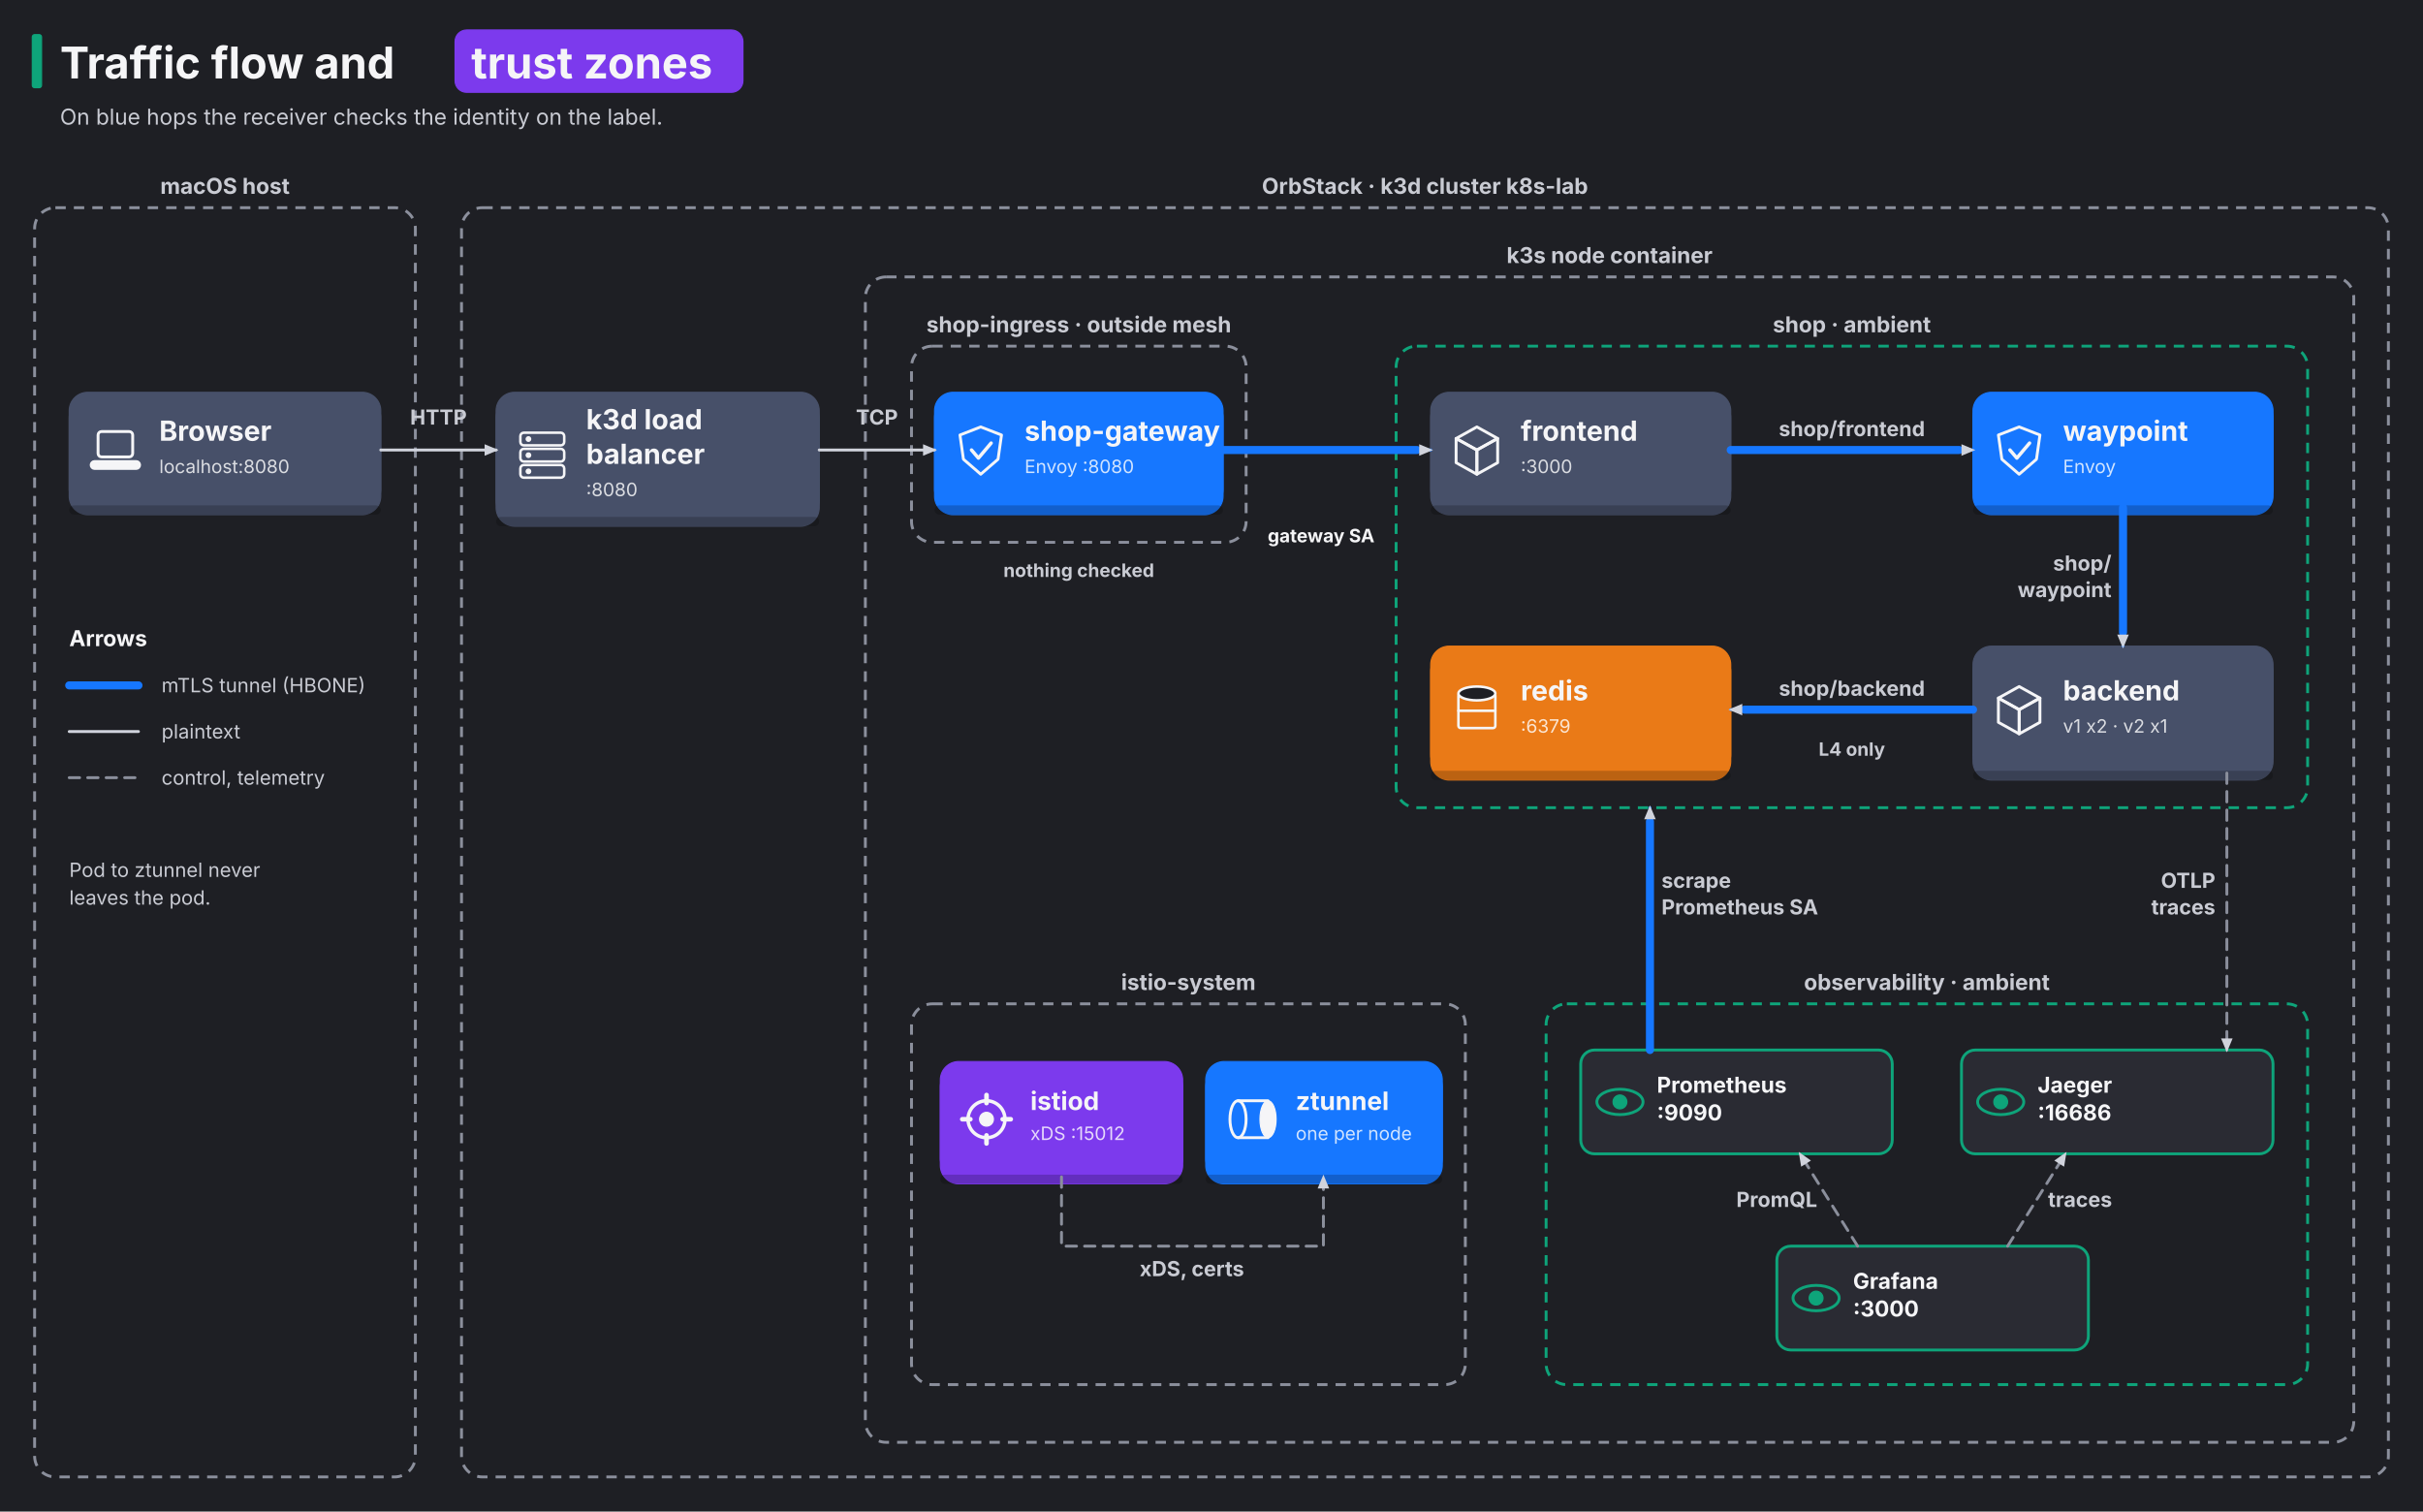
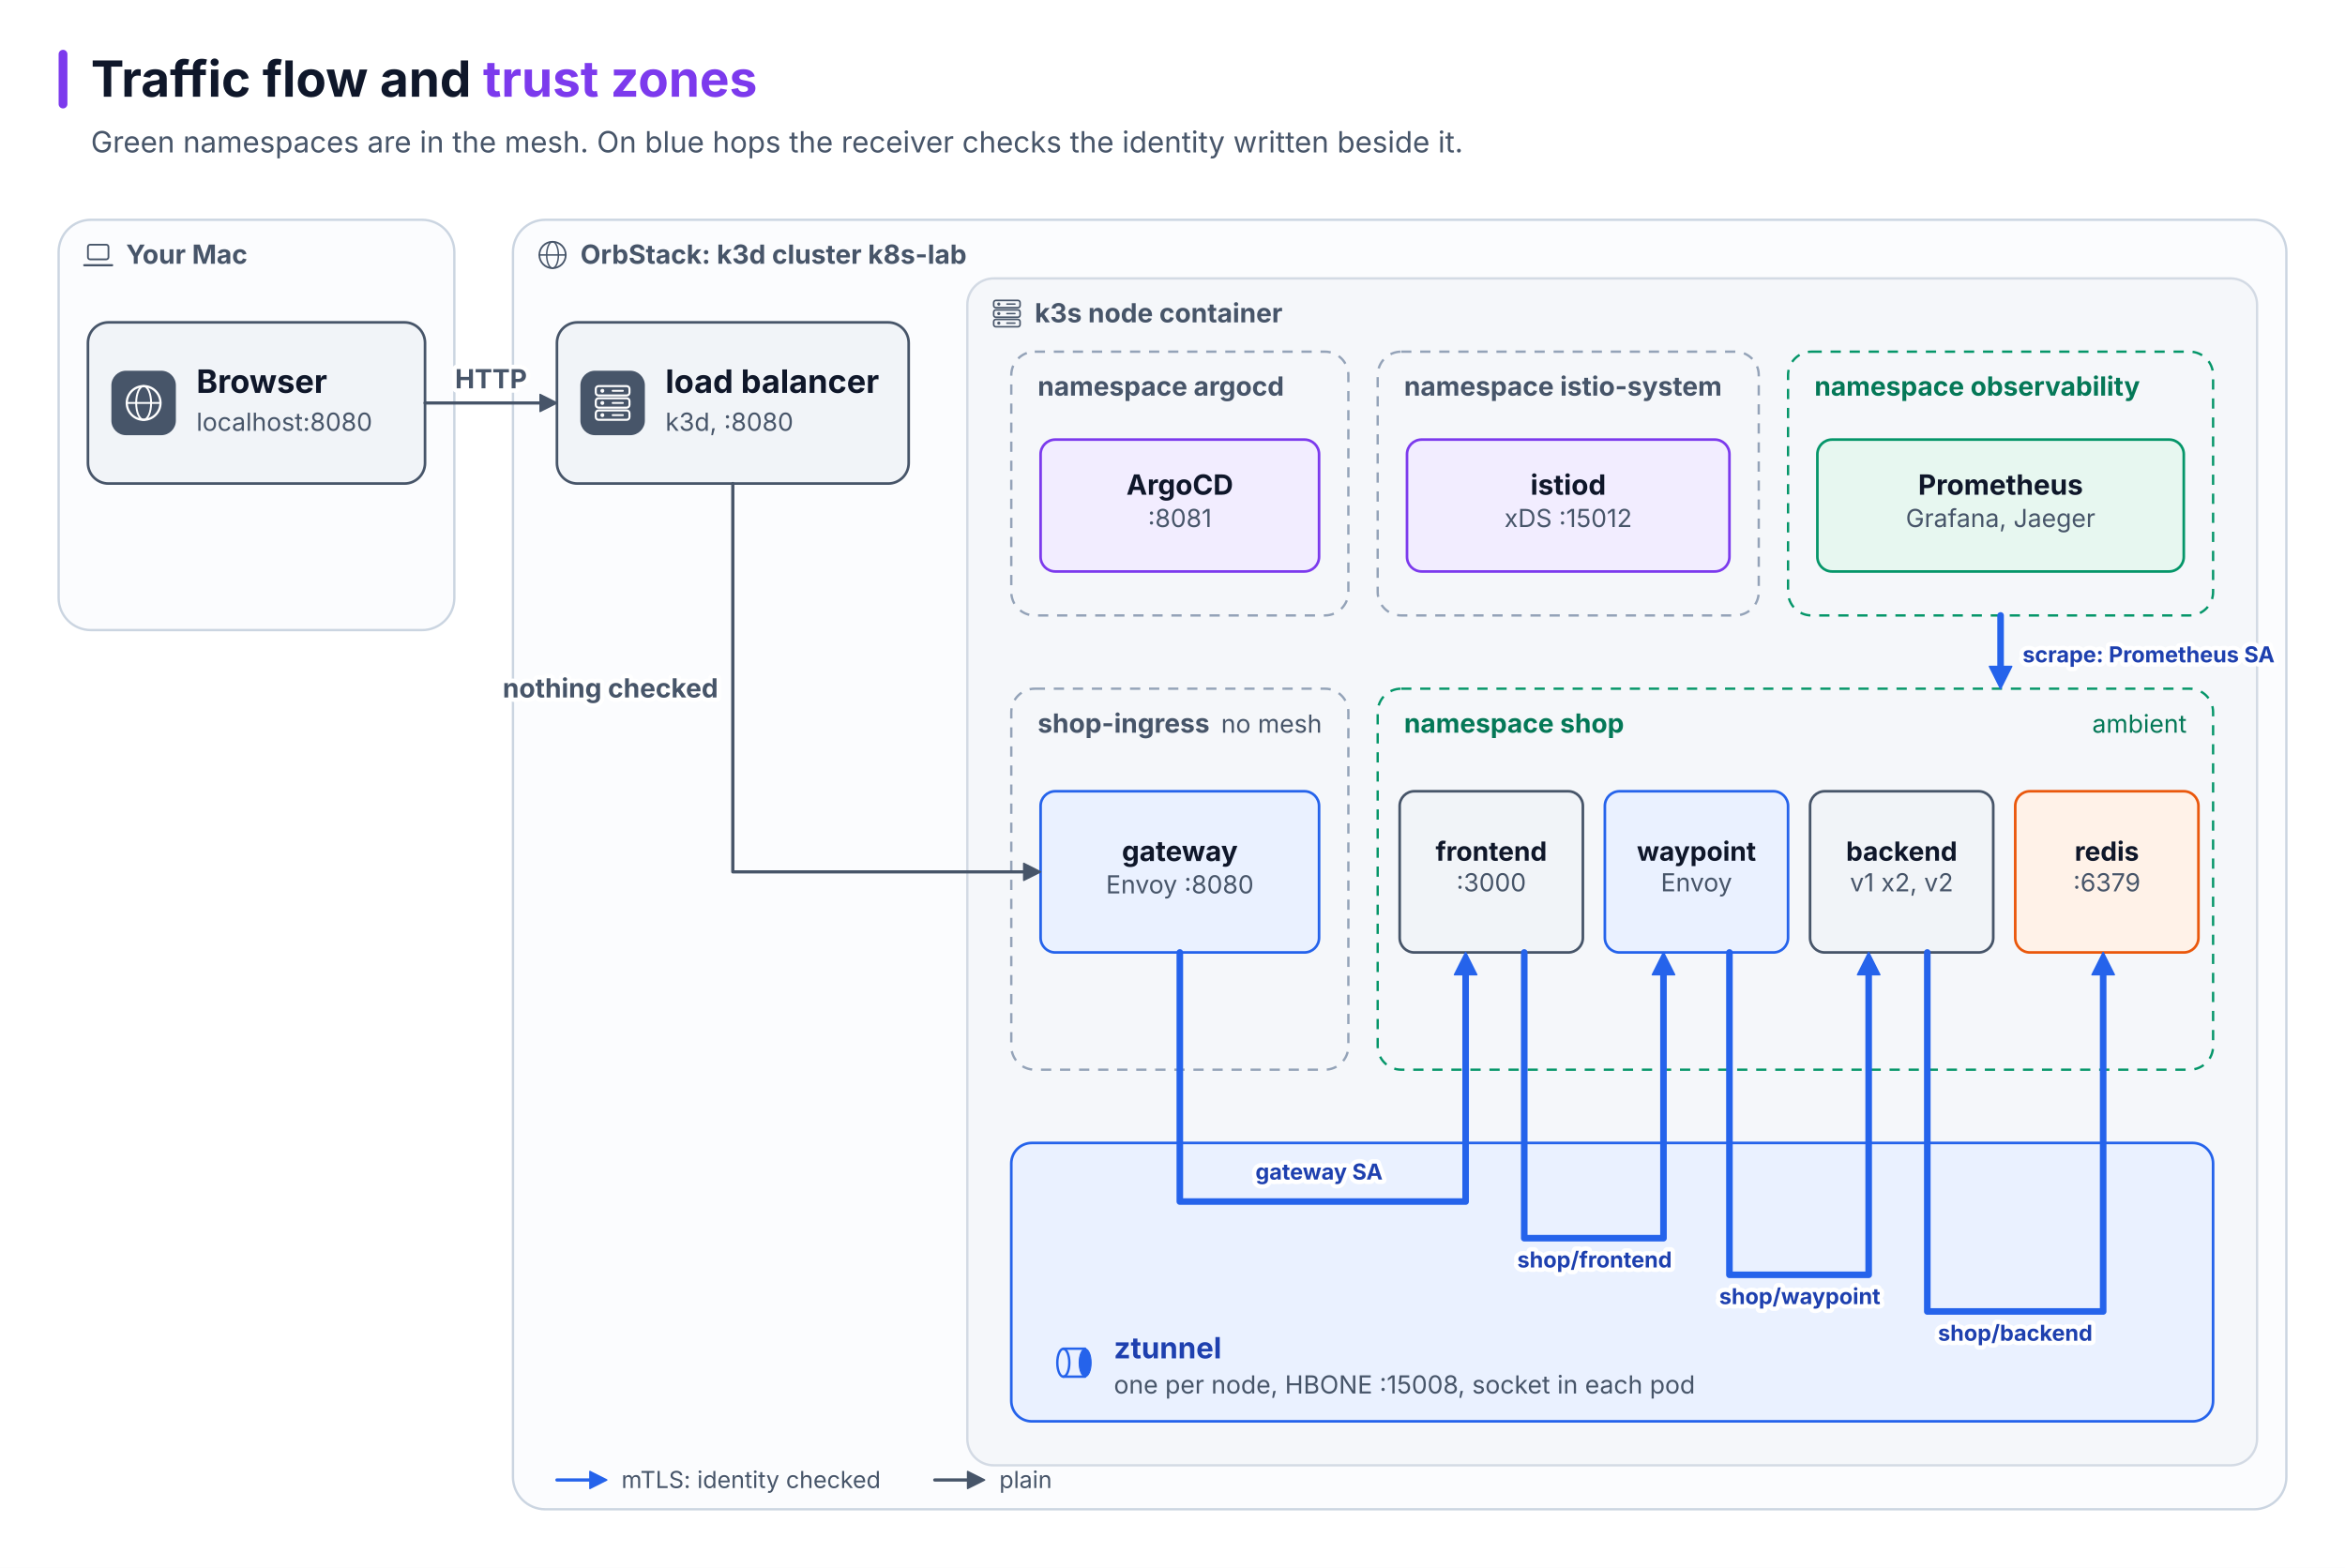
- <svg xmlns="http://www.w3.org/2000/svg" width="2100" height="1310" viewBox="0 0 2100 1310" font-family="Inter, -apple-system, 'Segoe UI', Helvetica, Arial, sans-serif">
-   <rect width="2100" height="1310" fill="#1e1f24" />
-   <defs>
-     <marker id="h" markerWidth="12" markerHeight="10" refX="10" refY="5" orient="auto" markerUnits="userSpaceOnUse">
-       <path d="M0,0 L12,5 L0,10 z" fill="#d0d3dc" />
-     </marker>
-   </defs>
-   <rect x="28.0" y="30.0" width="8.0" height="46.0" rx="2" fill="#0ea47a" stroke="#0ea47a" stroke-width="1" />
-   <text x="52.0" y="68.0" font-size="38" fill="#f5f5f7" font-weight="700" text-anchor="start">Traffic flow and</text>
-   <rect x="394.4" y="26.0" width="249.5" height="54.0" rx="10" fill="#7c3aed" stroke="#7c3aed" stroke-width="1" />
-   <text x="408.4" y="68.0" font-size="38" fill="#f5f5f7" font-weight="700" text-anchor="start">trust zones</text>
-   <text x="52.0" y="108.0" font-size="19" fill="#c9cbd3" text-anchor="start">On blue hops the receiver checks the identity on the label.</text>
-   <rect x="30.0" y="180.0" width="330.0" height="1100.0" rx="18" fill="#00000000" stroke="#8b8f9c" stroke-width="2.5" stroke-dasharray="9 7" />
-   <text x="195.0" y="168.0" font-size="19" fill="#c9cbd3" font-weight="700" text-anchor="middle">macOS host</text>
-   <rect x="60.0" y="346.0" width="270.0" height="100.0" rx="16" fill="#475069" stroke="#475069" stroke-width="1" />
-   <rect x="60.0" y="340.0" width="270.0" height="100.0" rx="16" fill="#475069" stroke="#475069" stroke-width="1" />
-   <rect x="60.0" y="438.0" width="270.0" height="8.0" rx="4" fill="#00000033" stroke="#00000033" stroke-width="0" />
-   <rect x="85.0" y="374.0" width="30.0" height="22.0" rx="3" fill="none" stroke="#f5f5f7" stroke-width="2.5" />
-   <rect x="79.0" y="400.0" width="42.0" height="6.0" rx="3" fill="#f5f5f7" stroke="#f5f5f7" stroke-width="2.5" />
-   <text x="138.0" y="382.0" font-size="24" fill="#f5f5f7" font-weight="700" text-anchor="start">Browser</text>
-   <text x="138.0" y="410.0" font-size="16" fill="#ffffffcc" text-anchor="start">localhost:8080</text>
-   <text x="60.0" y="560.0" font-size="19" fill="#f5f5f7" font-weight="700" text-anchor="start">Arrows</text>
-   <polyline points="60.0,594.0 120.0,594.0" fill="none" stroke="#1677ff" stroke-width="7" stroke-linecap="round" stroke-linejoin="round" />
-   <text x="140.0" y="600.0" font-size="17" fill="#c9cbd3" text-anchor="start">mTLS tunnel (HBONE)</text>
-   <polyline points="60.0,634.0 120.0,634.0" fill="none" stroke="#d0d3dc" stroke-width="2.5" stroke-linecap="round" stroke-linejoin="round" />
-   <text x="140.0" y="640.0" font-size="17" fill="#c9cbd3" text-anchor="start">plaintext</text>
-   <polyline points="60.0,674.0 120.0,674.0" fill="none" stroke="#8b8f9c" stroke-width="2.5" stroke-linecap="round" stroke-linejoin="round" stroke-dasharray="9 7" />
-   <text x="140.0" y="680.0" font-size="17" fill="#c9cbd3" text-anchor="start">control, telemetry</text>
-   <text x="60.0" y="760.0" font-size="17" fill="#c9cbd3" text-anchor="start">Pod to ztunnel never</text>
-   <text x="60.0" y="784.0" font-size="17" fill="#c9cbd3" text-anchor="start">leaves the pod.</text>
-   <rect x="400.0" y="180.0" width="1670.0" height="1100.0" rx="18" fill="#00000000" stroke="#8b8f9c" stroke-width="2.5" stroke-dasharray="9 7" />
-   <text x="1235.0" y="168.0" font-size="19" fill="#c9cbd3" font-weight="700" text-anchor="middle">OrbStack · k3d cluster k8s-lab</text>
-   <rect x="430.0" y="346.0" width="280.0" height="110.0" rx="16" fill="#475069" stroke="#475069" stroke-width="1" />
-   <rect x="430.0" y="340.0" width="280.0" height="110.0" rx="16" fill="#475069" stroke="#475069" stroke-width="1" />
-   <rect x="430.0" y="448.0" width="280.0" height="8.0" rx="4" fill="#00000033" stroke="#00000033" stroke-width="0" />
-   <rect x="451.0" y="375.0" width="38.0" height="11.0" rx="3" fill="none" stroke="#f5f5f7" stroke-width="2.2" />
-   <ellipse cx="458.0" cy="380.5" rx="2" ry="2" fill="#f5f5f7" stroke="#f5f5f7" stroke-width="1" />
-   <rect x="451.0" y="389.0" width="38.0" height="11.0" rx="3" fill="none" stroke="#f5f5f7" stroke-width="2.2" />
-   <ellipse cx="458.0" cy="394.5" rx="2" ry="2" fill="#f5f5f7" stroke="#f5f5f7" stroke-width="1" />
-   <rect x="451.0" y="403.0" width="38.0" height="11.0" rx="3" fill="none" stroke="#f5f5f7" stroke-width="2.2" />
-   <ellipse cx="458.0" cy="408.5" rx="2" ry="2" fill="#f5f5f7" stroke="#f5f5f7" stroke-width="1" />
-   <text x="508.0" y="372.0" font-size="24" fill="#f5f5f7" font-weight="700" text-anchor="start">k3d load</text>
-   <text x="508.0" y="402.0" font-size="24" fill="#f5f5f7" font-weight="700" text-anchor="start">balancer</text>
-   <text x="508.0" y="430.0" font-size="16" fill="#ffffffcc" text-anchor="start">:8080</text>
-   <polyline points="330.0,390.0 430.0,390.0" fill="none" stroke="#d0d3dc" stroke-width="2.5" stroke-linecap="round" stroke-linejoin="round" marker-end="url(#h)" />
-   <text x="380.0" y="368.0" font-size="18" fill="#c9cbd3" font-weight="700" text-anchor="middle">HTTP</text>
-   <rect x="750.0" y="240.0" width="1290.0" height="1010.0" rx="18" fill="#00000000" stroke="#8b8f9c" stroke-width="2.5" stroke-dasharray="9 7" />
-   <text x="1395.0" y="228.0" font-size="19" fill="#c9cbd3" font-weight="700" text-anchor="middle">k3s node container</text>
-   <rect x="790.0" y="300.0" width="290.0" height="170.0" rx="18" fill="#00000000" stroke="#8b8f9c" stroke-width="2.5" stroke-dasharray="9 7" />
-   <text x="935.0" y="288.0" font-size="19" fill="#c9cbd3" font-weight="700" text-anchor="middle">shop-ingress · outside mesh</text>
-   <rect x="810.0" y="346.0" width="250.0" height="100.0" rx="16" fill="#1677ff" stroke="#1677ff" stroke-width="1" />
-   <rect x="810.0" y="340.0" width="250.0" height="100.0" rx="16" fill="#1677ff" stroke="#1677ff" stroke-width="1" />
-   <rect x="810.0" y="438.0" width="250.0" height="8.0" rx="4" fill="#00000033" stroke="#00000033" stroke-width="0" />
-   <polygon points="850.0,370.0 868.0,377.0 865.0,398.0 850.0,411.0 835.0,398.0 832.0,377.0" fill="none" stroke="#f5f5f7" stroke-width="2.5" stroke-linejoin="round" />
-   <polyline points="842.0,390.0 848.0,397.0 859.0,384.0" fill="none" stroke="#f5f5f7" stroke-width="3" stroke-linecap="round" stroke-linejoin="round" />
-   <text x="888.0" y="382.0" font-size="24" fill="#f5f5f7" font-weight="700" text-anchor="start">shop-gateway</text>
-   <text x="888.0" y="410.0" font-size="16" fill="#ffffffcc" text-anchor="start">Envoy :8080</text>
-   <polyline points="710.0,390.0 810.0,390.0" fill="none" stroke="#d0d3dc" stroke-width="2.5" stroke-linecap="round" stroke-linejoin="round" marker-end="url(#h)" />
-   <text x="760.0" y="368.0" font-size="18" fill="#c9cbd3" font-weight="700" text-anchor="middle">TCP</text>
-   <text x="935.0" y="500.0" font-size="16" fill="#c9cbd3" font-weight="700" text-anchor="middle">nothing checked</text>
-   <rect x="1210.0" y="300.0" width="790.0" height="400.0" rx="18" fill="#00000000" stroke="#0ea47a" stroke-width="2.5" stroke-dasharray="9 7" />
-   <text x="1605.0" y="288.0" font-size="19" fill="#c9cbd3" font-weight="700" text-anchor="middle">shop · ambient</text>
-   <rect x="1240.0" y="346.0" width="260.0" height="100.0" rx="16" fill="#475069" stroke="#475069" stroke-width="1" />
-   <rect x="1240.0" y="340.0" width="260.0" height="100.0" rx="16" fill="#475069" stroke="#475069" stroke-width="1" />
-   <rect x="1240.0" y="438.0" width="260.0" height="8.0" rx="4" fill="#00000033" stroke="#00000033" stroke-width="0" />
-   <polygon points="1280.0,370.0 1298.0,380.0 1280.0,390.0 1262.0,380.0" fill="none" stroke="#f5f5f7" stroke-width="2.5" stroke-linejoin="round" />
-   <polygon points="1262.0,380.0 1280.0,390.0 1280.0,411.0 1262.0,401.0" fill="none" stroke="#f5f5f7" stroke-width="2.5" stroke-linejoin="round" />
-   <polygon points="1298.0,380.0 1280.0,390.0 1280.0,411.0 1298.0,401.0" fill="none" stroke="#f5f5f7" stroke-width="2.5" stroke-linejoin="round" />
-   <text x="1318.0" y="382.0" font-size="24" fill="#f5f5f7" font-weight="700" text-anchor="start">frontend</text>
-   <text x="1318.0" y="410.0" font-size="16" fill="#ffffffcc" text-anchor="start">:3000</text>
-   <rect x="1710.0" y="346.0" width="260.0" height="100.0" rx="16" fill="#1677ff" stroke="#1677ff" stroke-width="1" />
-   <rect x="1710.0" y="340.0" width="260.0" height="100.0" rx="16" fill="#1677ff" stroke="#1677ff" stroke-width="1" />
-   <rect x="1710.0" y="438.0" width="260.0" height="8.0" rx="4" fill="#00000033" stroke="#00000033" stroke-width="0" />
-   <polygon points="1750.0,370.0 1768.0,377.0 1765.0,398.0 1750.0,411.0 1735.0,398.0 1732.0,377.0" fill="none" stroke="#f5f5f7" stroke-width="2.5" stroke-linejoin="round" />
-   <polyline points="1742.0,390.0 1748.0,397.0 1759.0,384.0" fill="none" stroke="#f5f5f7" stroke-width="3" stroke-linecap="round" stroke-linejoin="round" />
-   <text x="1788.0" y="382.0" font-size="24" fill="#f5f5f7" font-weight="700" text-anchor="start">waypoint</text>
-   <text x="1788.0" y="410.0" font-size="16" fill="#ffffffcc" text-anchor="start">Envoy</text>
-   <rect x="1710.0" y="566.0" width="260.0" height="110.0" rx="16" fill="#475069" stroke="#475069" stroke-width="1" />
-   <rect x="1710.0" y="560.0" width="260.0" height="110.0" rx="16" fill="#475069" stroke="#475069" stroke-width="1" />
-   <rect x="1710.0" y="668.0" width="260.0" height="8.0" rx="4" fill="#00000033" stroke="#00000033" stroke-width="0" />
-   <polygon points="1750.0,595.0 1768.0,605.0 1750.0,615.0 1732.0,605.0" fill="none" stroke="#f5f5f7" stroke-width="2.5" stroke-linejoin="round" />
-   <polygon points="1732.0,605.0 1750.0,615.0 1750.0,636.0 1732.0,626.0" fill="none" stroke="#f5f5f7" stroke-width="2.5" stroke-linejoin="round" />
-   <polygon points="1768.0,605.0 1750.0,615.0 1750.0,636.0 1768.0,626.0" fill="none" stroke="#f5f5f7" stroke-width="2.5" stroke-linejoin="round" />
-   <text x="1788.0" y="607.0" font-size="24" fill="#f5f5f7" font-weight="700" text-anchor="start">backend</text>
-   <text x="1788.0" y="635.0" font-size="16" fill="#ffffffcc" text-anchor="start">v1 x2 · v2 x1</text>
-   <rect x="1240.0" y="566.0" width="260.0" height="110.0" rx="16" fill="#ea7a17" stroke="#ea7a17" stroke-width="1" />
-   <rect x="1240.0" y="560.0" width="260.0" height="110.0" rx="16" fill="#ea7a17" stroke="#ea7a17" stroke-width="1" />
-   <rect x="1240.0" y="668.0" width="260.0" height="8.0" rx="4" fill="#00000033" stroke="#00000033" stroke-width="0" />
-   <rect x="1264.0" y="601.0" width="32.0" height="30.0" rx="2" fill="none" stroke="#f5f5f7" stroke-width="2.2" />
-   <ellipse cx="1280.0" cy="601.0" rx="16" ry="6" fill="#1e1f24" stroke="#f5f5f7" stroke-width="2.2" />
-   <polyline points="1264.0,616.0 1296.0,616.0" fill="none" stroke="#f5f5f7" stroke-width="2.2" stroke-linecap="round" stroke-linejoin="round" />
-   <text x="1318.0" y="607.0" font-size="24" fill="#f5f5f7" font-weight="700" text-anchor="start">redis</text>
-   <text x="1318.0" y="635.0" font-size="16" fill="#ffffffcc" text-anchor="start">:6379</text>
-   <polyline points="1060.0,390.0 1228.0,390.0" fill="none" stroke="#1677ff" stroke-width="7" stroke-linecap="round" stroke-linejoin="round" />
-   <polyline points="1060.0,390.0 1240.0,390.0" fill="none" stroke="#1677ff" stroke-width="2.5" stroke-linecap="round" stroke-linejoin="round" marker-end="url(#h)" />
-   <text x="1145.0" y="470.0" font-size="16" fill="#f5f5f7" font-weight="700" text-anchor="middle">gateway SA</text>
-   <polyline points="1500.0,390.0 1698.0,390.0" fill="none" stroke="#1677ff" stroke-width="7" stroke-linecap="round" stroke-linejoin="round" />
-   <polyline points="1500.0,390.0 1710.0,390.0" fill="none" stroke="#1677ff" stroke-width="2.5" stroke-linecap="round" stroke-linejoin="round" marker-end="url(#h)" />
-   <text x="1605.0" y="378.0" font-size="18" fill="#c9cbd3" font-weight="700" text-anchor="middle">shop/frontend</text>
-   <polyline points="1840.0,440.0 1840.0,548.0" fill="none" stroke="#1677ff" stroke-width="7" stroke-linecap="round" stroke-linejoin="round" />
-   <polyline points="1840.0,440.0 1840.0,560.0" fill="none" stroke="#1677ff" stroke-width="2.5" stroke-linecap="round" stroke-linejoin="round" marker-end="url(#h)" />
-   <text x="1830.0" y="494.5" font-size="18" fill="#c9cbd3" font-weight="700" text-anchor="end">shop/</text>
-   <text x="1830.0" y="517.5" font-size="18" fill="#c9cbd3" font-weight="700" text-anchor="end">waypoint</text>
-   <polyline points="1710.0,615.0 1512.0,615.0" fill="none" stroke="#1677ff" stroke-width="7" stroke-linecap="round" stroke-linejoin="round" />
-   <polyline points="1710.0,615.0 1500.0,615.0" fill="none" stroke="#1677ff" stroke-width="2.5" stroke-linecap="round" stroke-linejoin="round" marker-end="url(#h)" />
-   <text x="1605.0" y="603.0" font-size="18" fill="#c9cbd3" font-weight="700" text-anchor="middle">shop/backend</text>
-   <text x="1605.0" y="655.0" font-size="16" fill="#c9cbd3" font-weight="700" text-anchor="middle">L4 only</text>
-   <rect x="790.0" y="870.0" width="480.0" height="330.0" rx="18" fill="#00000000" stroke="#8b8f9c" stroke-width="2.5" stroke-dasharray="9 7" />
-   <text x="1030.0" y="858.0" font-size="19" fill="#c9cbd3" font-weight="700" text-anchor="middle">istio-system</text>
-   <rect x="815.0" y="926.0" width="210.0" height="100.0" rx="16" fill="#7c3aed" stroke="#7c3aed" stroke-width="1" />
-   <rect x="815.0" y="920.0" width="210.0" height="100.0" rx="16" fill="#7c3aed" stroke="#7c3aed" stroke-width="1" />
-   <rect x="815.0" y="1018.0" width="210.0" height="8.0" rx="4" fill="#00000033" stroke="#00000033" stroke-width="0" />
-   <ellipse cx="855.0" cy="970.0" rx="16" ry="16" fill="none" stroke="#f5f5f7" stroke-width="3" />
-   <ellipse cx="855.0" cy="970.0" rx="6" ry="6" fill="#f5f5f7" stroke="#f5f5f7" stroke-width="1" />
-   <polyline points="855.0,949.0 855.0,956.0" fill="none" stroke="#f5f5f7" stroke-width="4" stroke-linecap="round" stroke-linejoin="round" />
-   <polyline points="855.0,984.0 855.0,991.0" fill="none" stroke="#f5f5f7" stroke-width="4" stroke-linecap="round" stroke-linejoin="round" />
-   <polyline points="834.0,970.0 841.0,970.0" fill="none" stroke="#f5f5f7" stroke-width="4" stroke-linecap="round" stroke-linejoin="round" />
-   <polyline points="869.0,970.0 876.0,970.0" fill="none" stroke="#f5f5f7" stroke-width="4" stroke-linecap="round" stroke-linejoin="round" />
-   <text x="893.0" y="962.0" font-size="22" fill="#f5f5f7" font-weight="700" text-anchor="start">istiod</text>
-   <text x="893.0" y="988.0" font-size="16" fill="#ffffffcc" text-anchor="start">xDS :15012</text>
-   <rect x="1045.0" y="926.0" width="205.0" height="100.0" rx="16" fill="#1677ff" stroke="#1677ff" stroke-width="1" />
-   <rect x="1045.0" y="920.0" width="205.0" height="100.0" rx="16" fill="#1677ff" stroke="#1677ff" stroke-width="1" />
-   <rect x="1045.0" y="1018.0" width="205.0" height="8.0" rx="4" fill="#00000033" stroke="#00000033" stroke-width="0" />
-   <ellipse cx="1073.0" cy="970.0" rx="7" ry="16" fill="none" stroke="#f5f5f7" stroke-width="2.5" />
-   <polyline points="1073.0,954.0 1099.0,954.0" fill="none" stroke="#f5f5f7" stroke-width="2.5" stroke-linecap="round" stroke-linejoin="round" />
-   <polyline points="1073.0,986.0 1099.0,986.0" fill="none" stroke="#f5f5f7" stroke-width="2.5" stroke-linecap="round" stroke-linejoin="round" />
-   <ellipse cx="1099.0" cy="970.0" rx="7" ry="16" fill="#f5f5f7" stroke="#f5f5f7" stroke-width="1" />
-   <text x="1123.0" y="962.0" font-size="22" fill="#f5f5f7" font-weight="700" text-anchor="start">ztunnel</text>
-   <text x="1123.0" y="988.0" font-size="16" fill="#ffffffcc" text-anchor="start">one per node</text>
-   <polyline points="920.0,1020.0 920.0,1080.0 1147.0,1080.0 1147.0,1020.0" fill="none" stroke="#8b8f9c" stroke-width="2.5" stroke-linecap="round" stroke-linejoin="round" stroke-dasharray="9 7" marker-end="url(#h)" />
-   <text x="1033.0" y="1106.0" font-size="18" fill="#c9cbd3" font-weight="700" text-anchor="middle">xDS, certs</text>
-   <rect x="1340.0" y="870.0" width="660.0" height="330.0" rx="18" fill="#00000000" stroke="#0ea47a" stroke-width="2.5" stroke-dasharray="9 7" />
-   <text x="1670.0" y="858.0" font-size="19" fill="#c9cbd3" font-weight="700" text-anchor="middle">observability · ambient</text>
-   <rect x="1370.0" y="910.0" width="270.0" height="90.0" rx="12" fill="#2a2b33" stroke="#0ea47a" stroke-width="2.5" />
-   <ellipse cx="1404.0" cy="955.0" rx="20" ry="11" fill="none" stroke="#0ea47a" stroke-width="2.5" />
-   <ellipse cx="1404.0" cy="955.0" rx="6" ry="6" fill="#0ea47a" stroke="#0ea47a" stroke-width="1" />
-   <text x="1436.0" y="947.0" font-size="19" fill="#f5f5f7" font-weight="700" text-anchor="start">Prometheus</text>
-   <text x="1436.0" y="971.0" font-size="19" fill="#f5f5f7" font-weight="700" text-anchor="start">:9090</text>
-   <rect x="1700.0" y="910.0" width="270.0" height="90.0" rx="12" fill="#2a2b33" stroke="#0ea47a" stroke-width="2.5" />
-   <ellipse cx="1734.0" cy="955.0" rx="20" ry="11" fill="none" stroke="#0ea47a" stroke-width="2.5" />
-   <ellipse cx="1734.0" cy="955.0" rx="6" ry="6" fill="#0ea47a" stroke="#0ea47a" stroke-width="1" />
-   <text x="1766.0" y="947.0" font-size="19" fill="#f5f5f7" font-weight="700" text-anchor="start">Jaeger</text>
-   <text x="1766.0" y="971.0" font-size="19" fill="#f5f5f7" font-weight="700" text-anchor="start">:16686</text>
-   <rect x="1540.0" y="1080.0" width="270.0" height="90.0" rx="12" fill="#2a2b33" stroke="#0ea47a" stroke-width="2.5" />
-   <ellipse cx="1574.0" cy="1125.0" rx="20" ry="11" fill="none" stroke="#0ea47a" stroke-width="2.5" />
-   <ellipse cx="1574.0" cy="1125.0" rx="6" ry="6" fill="#0ea47a" stroke="#0ea47a" stroke-width="1" />
-   <text x="1606.0" y="1117.0" font-size="19" fill="#f5f5f7" font-weight="700" text-anchor="start">Grafana</text>
-   <text x="1606.0" y="1141.0" font-size="19" fill="#f5f5f7" font-weight="700" text-anchor="start">:3000</text>
-   <polyline points="1610.0,1080.0 1560.0,1000.0" fill="none" stroke="#8b8f9c" stroke-width="2.5" stroke-linecap="round" stroke-linejoin="round" stroke-dasharray="9 7" marker-end="url(#h)" />
-   <text x="1575.0" y="1046.0" font-size="18" fill="#c9cbd3" font-weight="700" text-anchor="end">PromQL</text>
-   <polyline points="1740.0,1080.0 1790.0,1000.0" fill="none" stroke="#8b8f9c" stroke-width="2.5" stroke-linecap="round" stroke-linejoin="round" stroke-dasharray="9 7" marker-end="url(#h)" />
-   <text x="1775.0" y="1046.0" font-size="18" fill="#c9cbd3" font-weight="700" text-anchor="start">traces</text>
-   <polyline points="1430.0,910.0 1430.0,712.0" fill="none" stroke="#1677ff" stroke-width="7" stroke-linecap="round" stroke-linejoin="round" />
-   <polyline points="1430.0,910.0 1430.0,700.0" fill="none" stroke="#1677ff" stroke-width="2.5" stroke-linecap="round" stroke-linejoin="round" marker-end="url(#h)" />
-   <text x="1440.0" y="769.5" font-size="18" fill="#c9cbd3" font-weight="700" text-anchor="start">scrape</text>
-   <text x="1440.0" y="792.5" font-size="18" fill="#c9cbd3" font-weight="700" text-anchor="start">Prometheus SA</text>
-   <polyline points="1930.0,670.0 1930.0,910.0" fill="none" stroke="#8b8f9c" stroke-width="2.5" stroke-linecap="round" stroke-linejoin="round" stroke-dasharray="9 7" marker-end="url(#h)" />
-   <text x="1920.0" y="769.5" font-size="18" fill="#c9cbd3" font-weight="700" text-anchor="end">OTLP</text>
-   <text x="1920.0" y="792.5" font-size="18" fill="#c9cbd3" font-weight="700" text-anchor="end">traces</text>
+ <svg xmlns="http://www.w3.org/2000/svg" width="1600" height="1070" viewBox="0 0 1600 1070" font-family="Inter, -apple-system, 'Segoe UI', Helvetica, Arial, sans-serif">
+   <rect width="1600" height="1070" fill="#ffffff" />
+   <rect x="40.0" y="34.0" width="6.0" height="40.0" rx="3.0" fill="#7c3aed" stroke="none" />
+   <text x="62" y="66" font-size="34" font-weight="700" fill="#0f172a">Traffic flow and <tspan fill="#7c3aed">trust zones</tspan>
+   </text>
+   <text x="62.0" y="104.0" font-size="20.0" fill="#475569" text-anchor="start">Green namespaces are in the mesh. On blue hops the receiver checks the identity written beside it.</text>
+   <rect x="40.0" y="150.0" width="270.0" height="280.0" rx="22.0" fill="#fbfcfe" stroke="#cbd5e1" stroke-width="1.6" />
+   <rect x="60.0" y="167.0" width="14.0" height="10.0" rx="1.5" fill="none" stroke="#475569" stroke-width="1.2" />
+   <polyline points="57.5,181.0 76.5,181.0" fill="none" stroke="#475569" stroke-width="1.50" stroke-linecap="round" stroke-linejoin="round" />
+   <text x="86.0" y="180.0" font-size="18.0" fill="#475569" font-weight="700" text-anchor="start">Your Mac</text>
+   <rect x="60.0" y="220.0" width="230.0" height="110.0" rx="14.0" fill="#f1f4f8" stroke="#475569" stroke-width="1.8" />
+   <rect x="76.0" y="253.0" width="44.0" height="44.0" rx="10.0" fill="#475569" stroke="none" />
+   <ellipse cx="98.0" cy="275.0" rx="11.5" ry="11.5" fill="none" stroke="#ffffff" stroke-width="1.54" />
+   <ellipse cx="98.0" cy="275.0" rx="5.1" ry="11.5" fill="none" stroke="#ffffff" stroke-width="1.28" />
+   <polyline points="86.5,275.0 109.5,275.0" fill="none" stroke="#ffffff" stroke-width="1.28" stroke-linecap="round" stroke-linejoin="round" />
+   <text x="134.0" y="268.1" font-size="22.0" fill="#0f172a" font-weight="700" text-anchor="start">Browser</text>
+   <text x="134.0" y="294.0" font-size="17.0" fill="#475569" text-anchor="start">localhost:8080</text>
+   <rect x="350.0" y="150.0" width="1210.0" height="880.0" rx="22.0" fill="#fbfcfe" stroke="#cbd5e1" stroke-width="1.6" />
+   <ellipse cx="377.0" cy="174.0" rx="9.0" ry="9.0" fill="none" stroke="#475569" stroke-width="1.20" />
+   <ellipse cx="377.0" cy="174.0" rx="4.0" ry="9.0" fill="none" stroke="#475569" stroke-width="1.00" />
+   <polyline points="368.0,174.0 386.0,174.0" fill="none" stroke="#475569" stroke-width="1.00" stroke-linecap="round" stroke-linejoin="round" />
+   <text x="396.0" y="180.0" font-size="18.0" fill="#475569" font-weight="700" text-anchor="start">OrbStack: k3d cluster k8s-lab</text>
+   <rect x="380.0" y="220.0" width="240.0" height="110.0" rx="14.0" fill="#f1f4f8" stroke="#475569" stroke-width="1.8" />
+   <rect x="396.0" y="253.0" width="44.0" height="44.0" rx="10.0" fill="#475569" stroke="none" />
+   <rect x="406.5" y="263.5" width="23.0" height="6.4" rx="1.9" fill="none" stroke="#ffffff" stroke-width="1.408" />
+   <ellipse cx="411.0" cy="266.7" rx="1.0" ry="1.0" fill="#ffffff" stroke="#ffffff" stroke-width="0.64" />
+   <polyline points="418.0,266.7 425.0,266.7" fill="none" stroke="#ffffff" stroke-width="1.28" stroke-linecap="round" stroke-linejoin="round" />
+   <rect x="406.5" y="271.8" width="23.0" height="6.4" rx="1.9" fill="none" stroke="#ffffff" stroke-width="1.408" />
+   <ellipse cx="411.0" cy="275.0" rx="1.0" ry="1.0" fill="#ffffff" stroke="#ffffff" stroke-width="0.64" />
+   <polyline points="418.0,275.0 425.0,275.0" fill="none" stroke="#ffffff" stroke-width="1.28" stroke-linecap="round" stroke-linejoin="round" />
+   <rect x="406.5" y="280.1" width="23.0" height="6.4" rx="1.9" fill="none" stroke="#ffffff" stroke-width="1.408" />
+   <ellipse cx="411.0" cy="283.3" rx="1.0" ry="1.0" fill="#ffffff" stroke="#ffffff" stroke-width="0.64" />
+   <polyline points="418.0,283.3 425.0,283.3" fill="none" stroke="#ffffff" stroke-width="1.28" stroke-linecap="round" stroke-linejoin="round" />
+   <text x="454.0" y="268.1" font-size="22.0" fill="#0f172a" font-weight="700" text-anchor="start">load balancer</text>
+   <text x="454.0" y="294.0" font-size="17.0" fill="#475569" text-anchor="start">k3d, :8080</text>
+   <rect x="660.0" y="190.0" width="880.0" height="810.0" rx="18.0" fill="#f5f7fa" stroke="#d3dae4" stroke-width="1.6" />
+   <rect x="678.0" y="205.0" width="18.0" height="5.0" rx="1.5" fill="none" stroke="#475569" stroke-width="1.1" />
+   <ellipse cx="681.5" cy="207.5" rx="0.8" ry="0.8" fill="#475569" stroke="#475569" stroke-width="0.50" />
+   <polyline points="687.0,207.5 692.5,207.5" fill="none" stroke="#475569" stroke-width="1.00" stroke-linecap="round" stroke-linejoin="round" />
+   <rect x="678.0" y="211.5" width="18.0" height="5.0" rx="1.5" fill="none" stroke="#475569" stroke-width="1.1" />
+   <ellipse cx="681.5" cy="214.0" rx="0.8" ry="0.8" fill="#475569" stroke="#475569" stroke-width="0.50" />
+   <polyline points="687.0,214.0 692.5,214.0" fill="none" stroke="#475569" stroke-width="1.00" stroke-linecap="round" stroke-linejoin="round" />
+   <rect x="678.0" y="218.0" width="18.0" height="5.0" rx="1.5" fill="none" stroke="#475569" stroke-width="1.1" />
+   <ellipse cx="681.5" cy="220.5" rx="0.8" ry="0.8" fill="#475569" stroke="#475569" stroke-width="0.50" />
+   <polyline points="687.0,220.5 692.5,220.5" fill="none" stroke="#475569" stroke-width="1.00" stroke-linecap="round" stroke-linejoin="round" />
+   <text x="706.0" y="220.0" font-size="18.0" fill="#475569" font-weight="700" text-anchor="start">k3s node container</text>
+   <rect x="690.0" y="240.0" width="230.0" height="180.0" rx="16.0" fill="none" stroke="#94a3b8" stroke-width="1.6" stroke-dasharray="7 6" />
+   <text x="708.0" y="270.0" font-size="18.0" fill="#475569" font-weight="700" text-anchor="start">namespace argocd</text>
+   <rect x="710.0" y="300.0" width="190.0" height="90.0" rx="10.0" fill="#f2edff" stroke="#7c3aed" stroke-width="1.8" />
+   <text x="805.0" y="337.6" font-size="19.0" fill="#0f172a" font-weight="700" text-anchor="middle">ArgoCD</text>
+   <text x="805.0" y="359.7" font-size="17.0" fill="#475569" text-anchor="middle">:8081</text>
+   <rect x="940.0" y="240.0" width="260.0" height="180.0" rx="16.0" fill="none" stroke="#94a3b8" stroke-width="1.6" stroke-dasharray="7 6" />
+   <text x="958.0" y="270.0" font-size="18.0" fill="#475569" font-weight="700" text-anchor="start">namespace istio-system</text>
+   <rect x="960.0" y="300.0" width="220.0" height="90.0" rx="10.0" fill="#f2edff" stroke="#7c3aed" stroke-width="1.8" />
+   <text x="1070.0" y="337.6" font-size="19.0" fill="#0f172a" font-weight="700" text-anchor="middle">istiod</text>
+   <text x="1070.0" y="359.7" font-size="17.0" fill="#475569" text-anchor="middle">xDS :15012</text>
+   <rect x="1220.0" y="240.0" width="290.0" height="180.0" rx="16.0" fill="none" stroke="#059669" stroke-width="1.6" stroke-dasharray="7 6" />
+   <text x="1238.0" y="270.0" font-size="18.0" fill="#047857" font-weight="700" text-anchor="start">namespace observability</text>
+   <rect x="1240.0" y="300.0" width="250.0" height="90.0" rx="10.0" fill="#e7f7f0" stroke="#059669" stroke-width="1.8" />
+   <text x="1365.0" y="337.6" font-size="19.0" fill="#0f172a" font-weight="700" text-anchor="middle">Prometheus</text>
+   <text x="1365.0" y="359.7" font-size="17.0" fill="#475569" text-anchor="middle">Grafana, Jaeger</text>
+   <rect x="690.0" y="470.0" width="230.0" height="260.0" rx="16.0" fill="none" stroke="#94a3b8" stroke-width="1.6" stroke-dasharray="7 6" />
+   <text x="708.0" y="500.0" font-size="18.0" fill="#475569" font-weight="700" text-anchor="start">shop-ingress</text>
+   <text x="902.0" y="500.0" font-size="17.0" fill="#475569" text-anchor="end">no mesh</text>
+   <rect x="710.0" y="540.0" width="190.0" height="110.0" rx="10.0" fill="#eaf1ff" stroke="#2563eb" stroke-width="1.8" />
+   <text x="805.0" y="587.6" font-size="19.0" fill="#0f172a" font-weight="700" text-anchor="middle">gateway</text>
+   <text x="805.0" y="609.7" font-size="17.0" fill="#475569" text-anchor="middle">Envoy :8080</text>
+   <rect x="940.0" y="470.0" width="570.0" height="260.0" rx="16.0" fill="none" stroke="#059669" stroke-width="1.6" stroke-dasharray="7 6" />
+   <text x="958.0" y="500.0" font-size="18.0" fill="#047857" font-weight="700" text-anchor="start">namespace shop</text>
+   <text x="1492.0" y="500.0" font-size="17.0" fill="#047857" text-anchor="end">ambient</text>
+   <rect x="955.0" y="540.0" width="125.0" height="110.0" rx="10.0" fill="#f1f4f8" stroke="#475569" stroke-width="1.8" />
+   <text x="1017.5" y="587.4" font-size="18.0" fill="#0f172a" font-weight="700" text-anchor="middle">frontend</text>
+   <text x="1017.5" y="608.3" font-size="17.0" fill="#475569" text-anchor="middle">:3000</text>
+   <rect x="1095.0" y="540.0" width="125.0" height="110.0" rx="10.0" fill="#eaf1ff" stroke="#2563eb" stroke-width="1.8" />
+   <text x="1157.5" y="587.4" font-size="18.0" fill="#0f172a" font-weight="700" text-anchor="middle">waypoint</text>
+   <text x="1157.5" y="608.3" font-size="17.0" fill="#475569" text-anchor="middle">Envoy</text>
+   <rect x="1235.0" y="540.0" width="125.0" height="110.0" rx="10.0" fill="#f1f4f8" stroke="#475569" stroke-width="1.8" />
+   <text x="1297.5" y="587.4" font-size="18.0" fill="#0f172a" font-weight="700" text-anchor="middle">backend</text>
+   <text x="1297.5" y="608.3" font-size="17.0" fill="#475569" text-anchor="middle">v1 x2, v2</text>
+   <rect x="1375.0" y="540.0" width="125.0" height="110.0" rx="10.0" fill="#fff2e8" stroke="#ea580c" stroke-width="1.8" />
+   <text x="1437.5" y="587.4" font-size="18.0" fill="#0f172a" font-weight="700" text-anchor="middle">redis</text>
+   <text x="1437.5" y="608.3" font-size="17.0" fill="#475569" text-anchor="middle">:6379</text>
+   <rect x="690.0" y="780.0" width="820.0" height="190.0" rx="14.0" fill="#eaf1ff" stroke="#2563eb" stroke-width="1.8" />
+   <ellipse cx="725.5" cy="930.0" rx="4.1" ry="9.5" fill="none" stroke="#2563eb" stroke-width="1.63" />
+   <polyline points="725.5,920.4 740.4,920.4" fill="none" stroke="#2563eb" stroke-width="1.63" stroke-linecap="round" stroke-linejoin="round" />
+   <polyline points="725.5,939.5 740.4,939.5" fill="none" stroke="#2563eb" stroke-width="1.63" stroke-linecap="round" stroke-linejoin="round" />
+   <ellipse cx="740.4" cy="930.0" rx="4.1" ry="9.5" fill="#2563eb" stroke="#2563eb" stroke-width="0.68" />
+   <text x="760.0" y="927.0" font-size="20.0" fill="#1e40af" font-weight="700" text-anchor="start">ztunnel</text>
+   <text x="760.0" y="951.0" font-size="17.0" fill="#475569" text-anchor="start">one per node, HBONE :15008, socket in each pod</text>
+   <polyline points="290.0,275.0 370.5,275.0" fill="none" stroke="#475569" stroke-width="2.20" stroke-linecap="round" stroke-linejoin="round" />
+   <polygon points="380.0,275.0 368.5,280.8 368.5,269.2" fill="#475569" stroke="#475569" stroke-width="1" stroke-linejoin="round" />
+   <text x="335.0" y="265.0" font-size="18.0" fill="#475569" font-weight="700" stroke="#ffffff" stroke-width="6" stroke-linejoin="round" paint-order="stroke" text-anchor="middle">HTTP</text>
+   <polyline points="500.0,330.0 500.0,595.0 700.5,595.0" fill="none" stroke="#475569" stroke-width="2.20" stroke-linecap="round" stroke-linejoin="round" />
+   <polygon points="710.0,595.0 698.5,600.8 698.5,589.2" fill="#475569" stroke="#475569" stroke-width="1" stroke-linejoin="round" />
+   <text x="490.0" y="476.0" font-size="18.0" fill="#475569" font-weight="700" stroke="#ffffff" stroke-width="6" stroke-linejoin="round" paint-order="stroke" text-anchor="end">nothing checked</text>
+   <polyline points="805.0,650.0 805.0,820.0 1000.0,820.0 1000.0,663.2" fill="none" stroke="#2563eb" stroke-width="4.50" stroke-linecap="round" stroke-linejoin="round" />
+   <polygon points="1000.0,650.0 1007.6,665.2 992.4,665.2" fill="#2563eb" stroke="#2563eb" stroke-width="1" stroke-linejoin="round" />
+   <text x="900.0" y="805.0" font-size="15.0" fill="#1e40af" font-weight="700" stroke="#ffffff" stroke-width="6" stroke-linejoin="round" paint-order="stroke" text-anchor="middle">gateway SA</text>
+   <polyline points="1040.0,650.0 1040.0,845.0 1135.0,845.0 1135.0,663.2" fill="none" stroke="#2563eb" stroke-width="4.50" stroke-linecap="round" stroke-linejoin="round" />
+   <polygon points="1135.0,650.0 1142.6,665.2 1127.4,665.2" fill="#2563eb" stroke="#2563eb" stroke-width="1" stroke-linejoin="round" />
+   <text x="1088.0" y="865.0" font-size="15.0" fill="#1e40af" font-weight="700" stroke="#ffffff" stroke-width="6" stroke-linejoin="round" paint-order="stroke" text-anchor="middle">shop/frontend</text>
+   <polyline points="1180.0,650.0 1180.0,870.0 1275.0,870.0 1275.0,663.2" fill="none" stroke="#2563eb" stroke-width="4.50" stroke-linecap="round" stroke-linejoin="round" />
+   <polygon points="1275.0,650.0 1282.6,665.2 1267.4,665.2" fill="#2563eb" stroke="#2563eb" stroke-width="1" stroke-linejoin="round" />
+   <text x="1228.0" y="890.0" font-size="15.0" fill="#1e40af" font-weight="700" stroke="#ffffff" stroke-width="6" stroke-linejoin="round" paint-order="stroke" text-anchor="middle">shop/waypoint</text>
+   <polyline points="1315.0,650.0 1315.0,895.0 1435.0,895.0 1435.0,663.2" fill="none" stroke="#2563eb" stroke-width="4.50" stroke-linecap="round" stroke-linejoin="round" />
+   <polygon points="1435.0,650.0 1442.6,665.2 1427.4,665.2" fill="#2563eb" stroke="#2563eb" stroke-width="1" stroke-linejoin="round" />
+   <text x="1375.0" y="915.0" font-size="15.0" fill="#1e40af" font-weight="700" stroke="#ffffff" stroke-width="6" stroke-linejoin="round" paint-order="stroke" text-anchor="middle">shop/backend</text>
+   <polyline points="1365.0,420.0 1365.0,456.8" fill="none" stroke="#2563eb" stroke-width="4.50" stroke-linecap="round" stroke-linejoin="round" />
+   <polygon points="1365.0,470.0 1357.4,454.8 1372.6,454.8" fill="#2563eb" stroke="#2563eb" stroke-width="1" stroke-linejoin="round" />
+   <text x="1380.0" y="452.0" font-size="15.0" fill="#1e40af" font-weight="700" stroke="#ffffff" stroke-width="6" stroke-linejoin="round" paint-order="stroke" text-anchor="start">scrape: Prometheus SA</text>
+   <polyline points="380.0,1010.0 404.5,1010.0" fill="none" stroke="#2563eb" stroke-width="2.20" stroke-linecap="round" stroke-linejoin="round" />
+   <polygon points="414.0,1010.0 402.5,1015.8 402.5,1004.2" fill="#2563eb" stroke="#2563eb" stroke-width="1" stroke-linejoin="round" />
+   <text x="424.0" y="1015.5" font-size="16.0" fill="#475569" text-anchor="start">mTLS: identity checked</text>
+   <polyline points="637.8,1010.0 662.2,1010.0" fill="none" stroke="#475569" stroke-width="2.20" stroke-linecap="round" stroke-linejoin="round" />
+   <polygon points="671.8,1010.0 660.2,1015.8 660.2,1004.2" fill="#475569" stroke="#475569" stroke-width="1" stroke-linejoin="round" />
+   <text x="681.8" y="1015.5" font-size="16.0" fill="#475569" text-anchor="start">plain</text>
</svg>
